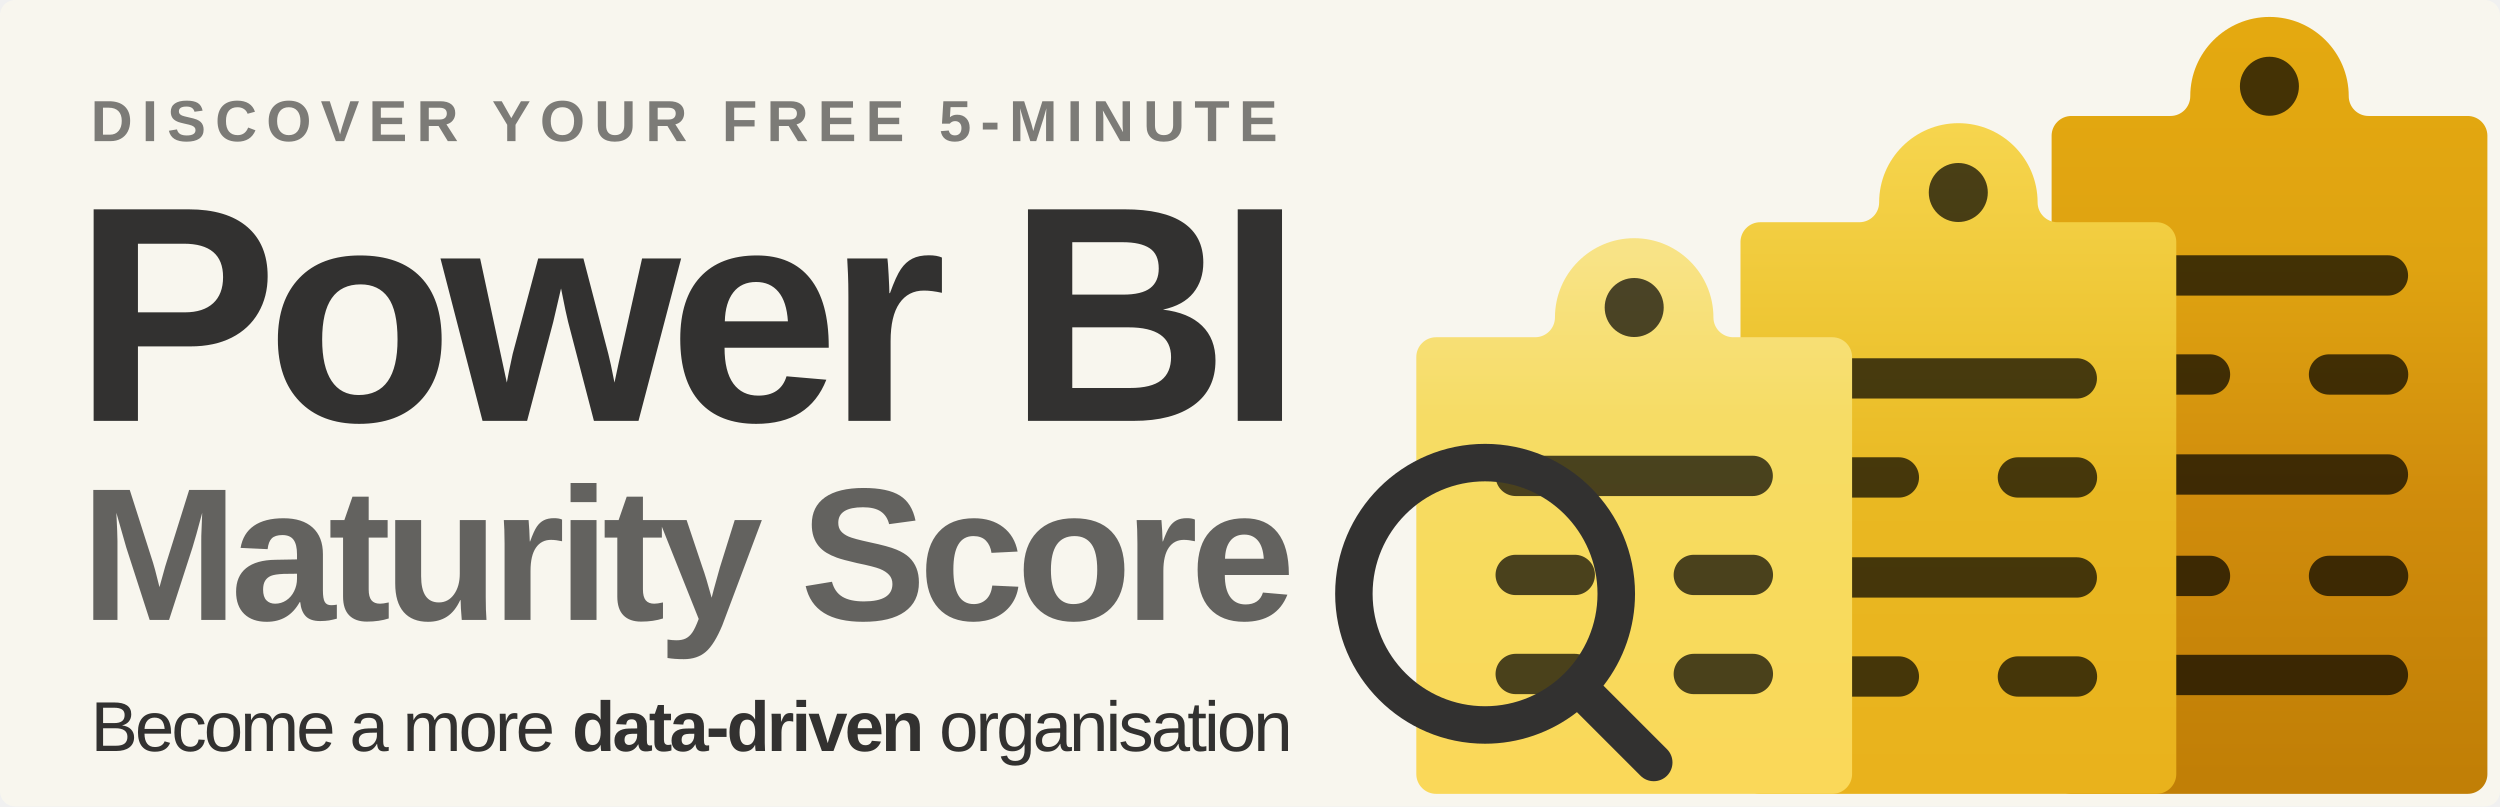
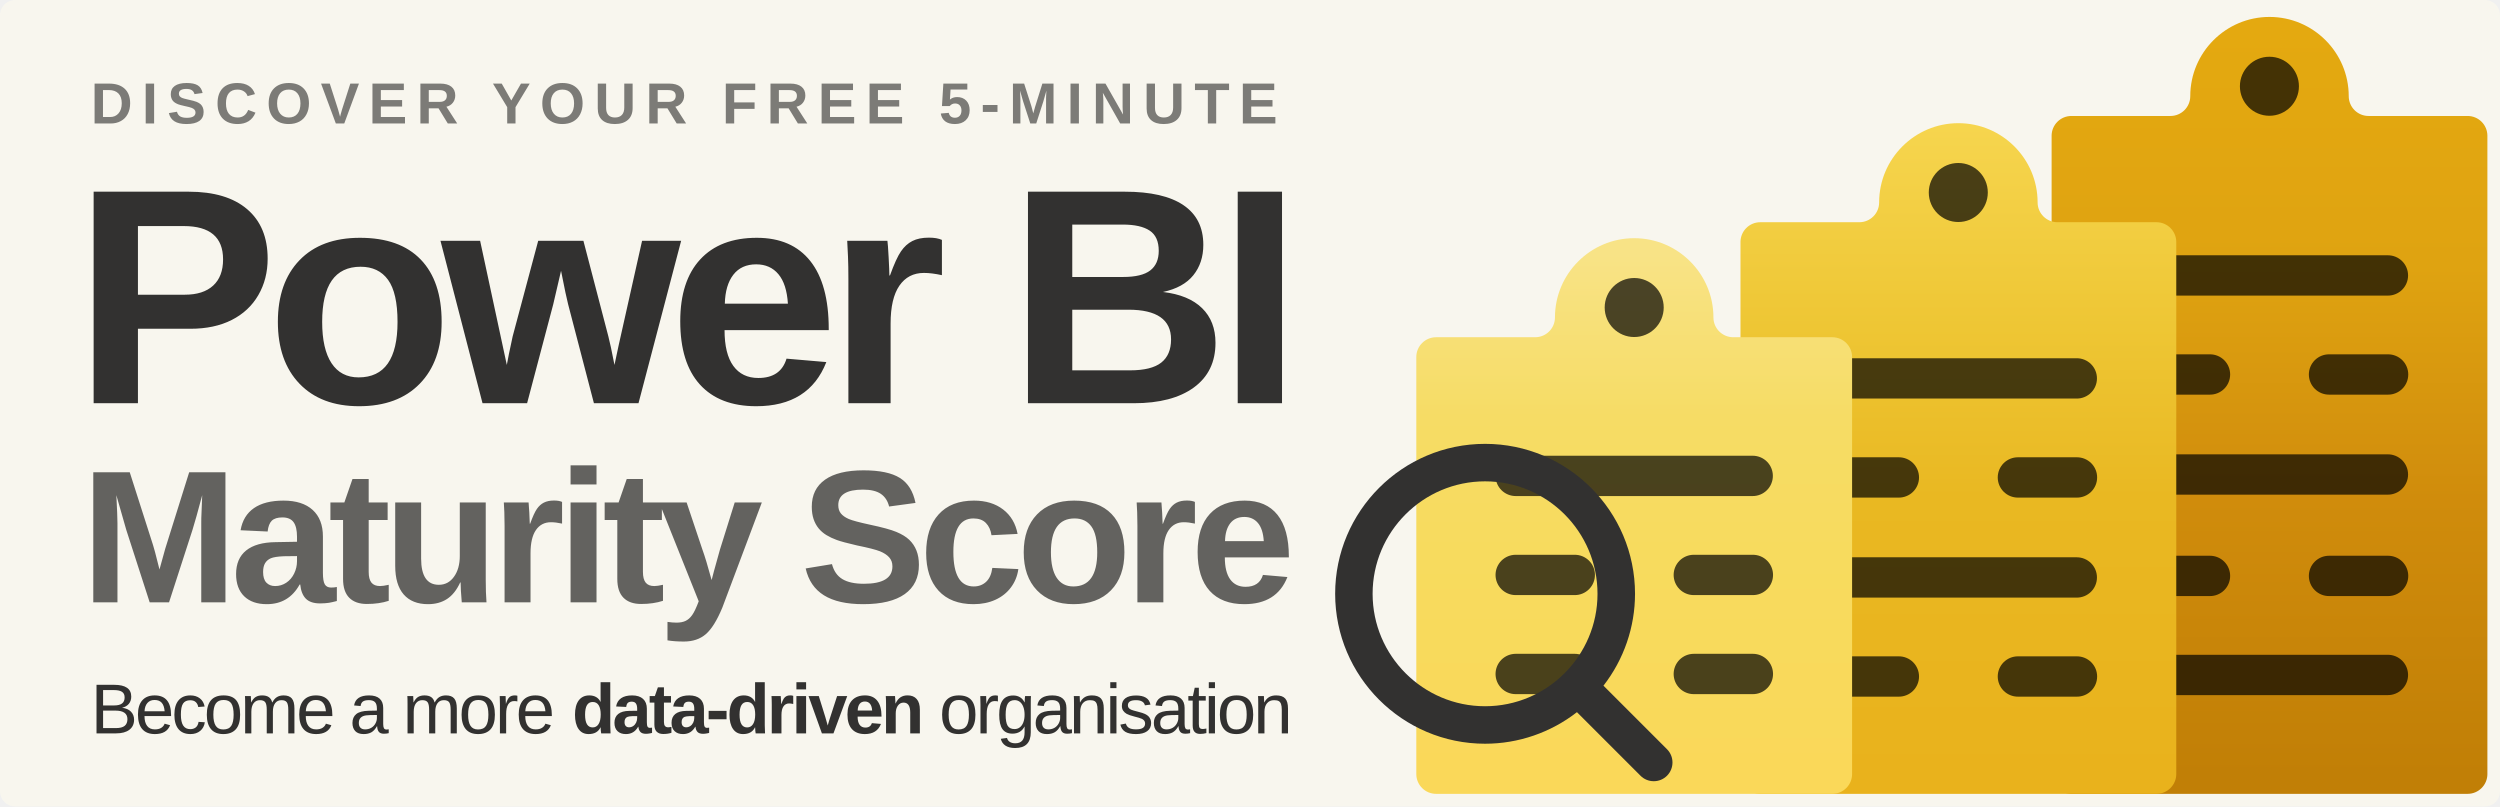
<svg xmlns="http://www.w3.org/2000/svg" width="992" height="320" viewBox="0 0 992 320">
  <style>
    /* graphics */
    @keyframes masker {
      to {
        transform: translate(160px, 60px);
      }
    }

    .line {
      fill: none;
      opacity: .7;
      stroke: #000;
      stroke-linecap: round;
      stroke-miterlimit: 10px;
      stroke-width: 16px;
+     }
+ 
+     #content {
+       transform: translateY(-7px);
    }

    #normal {
      transform: translate(-5px, -5px);
    }

    #lg {
      transform: scale(1.2);
      transform-origin: 75% 50%;
    }

    #glass,
    #mask {
      transform: translate(-150px, 170px);
      animation-name: masker;
      animation-duration: 5s;
      animation-timing-function: ease-in-out;
      animation-direction: alternate;
      animation-iteration-count: infinite;
    }
  </style>
  <defs>
    <linearGradient id="linear-gradient" x1="905.539" y1="16.048" x2="905.539" y2="312.843" gradientUnits="userSpaceOnUse">
      <stop offset="0" stop-color="#e4a910" />
      <stop offset=".32" stop-color="#dfa311" />
      <stop offset=".63" stop-color="#d08c0c" />
      <stop offset="1" stop-color="#c17f06" />
    </linearGradient>
    <linearGradient id="linear-gradient-2" x1="782.085" y1="54.837" x2="782.085" y2="313.51" gradientUnits="userSpaceOnUse">
      <stop offset="0" stop-color="#f6d54e" />
      <stop offset=".31" stop-color="#eec634" />
      <stop offset=".57" stop-color="#e9b822" />
      <stop offset="1" stop-color="#e9b21c" />
    </linearGradient>
    <linearGradient id="linear-gradient-3" x1="653.45" y1="106.062" x2="653.45" y2="312.668" gradientUnits="userSpaceOnUse">
      <stop offset="0" stop-color="#f8e386" />
      <stop offset=".31" stop-color="#f6dc65" />
      <stop offset=".57" stop-color="#f7db5e" />
      <stop offset="1" stop-color="#fad859" />
    </linearGradient>
    <g id="graphic">
      <g>
        <path d="m992,312.14c0,4.339-3.521,7.86-7.86,7.86h-157.202c-4.339,0-7.86-3.521-7.86-7.86V58.877c0-4.339,3.521-7.86,7.86-7.86h39.3c4.339,0,7.86-3.521,7.86-7.86,0-17.334,14.106-31.44,31.44-31.44s31.44,14.106,31.44,31.44c0,4.339,3.521,7.86,7.86,7.86h39.3c4.339,0,7.86,3.521,7.86,7.86v253.263Z" fill="url(#linear-gradient)" />
        <circle cx="905.504" cy="39.227" r="11.711" opacity=".7" />
        <g>
          <line x1="858.483" y1="153.594" x2="881.924" y2="153.594" class="line" />
          <line x1="929.154" y1="153.594" x2="952.595" y2="153.594" class="line" />
          <line x1="858.483" y1="114.293" x2="952.525" y2="114.293" class="line" />
        </g>
        <g>
          <line x1="858.483" y1="233.52" x2="881.924" y2="233.52" class="line" />
          <line x1="929.154" y1="233.52" x2="952.595" y2="233.52" class="line" />
          <line x1="858.483" y1="272.82" x2="952.525" y2="272.82" class="line" />
        </g>
        <line x1="858.483" y1="193.278" x2="952.525" y2="193.278" class="line" />
      </g>
      <g>
        <path d="m868.546,312.14c0,4.339-3.521,7.86-7.86,7.86h-157.202c-4.339,0-7.86-3.521-7.86-7.86V101.036c0-4.339,3.521-7.86,7.86-7.86h39.3c4.339,0,7.86-3.521,7.86-7.86,0-17.334,14.106-31.44,31.44-31.44s31.44,14.106,31.44,31.44c0,4.339,3.521,7.86,7.86,7.86h39.3c4.339,0,7.86,3.521,7.86,7.86v211.104Z" fill="url(#linear-gradient-2)" />
        <g>
          <line x1="735.029" y1="194.449" x2="758.47" y2="194.449" class="line" />
          <line x1="805.7" y1="194.449" x2="829.141" y2="194.449" class="line" />
          <line x1="735.029" y1="155.148" x2="829.071" y2="155.148" class="line" />
        </g>
        <g>
          <line x1="735.029" y1="273.434" x2="758.47" y2="273.434" class="line" />
          <line x1="805.7" y1="273.434" x2="829.141" y2="273.434" class="line" />
        </g>
        <circle cx="782.05" cy="81.386" r="11.711" opacity=".7" />
        <line x1="735.029" y1="234.134" x2="829.071" y2="234.134" class="line" />
      </g>
      <g>
        <path d="m739.911,312.14c0,4.339-3.521,7.86-7.86,7.86h-157.202c-4.339,0-7.86-3.521-7.86-7.86v-165.467c0-4.339,3.521-7.86,7.86-7.86h39.3c4.339,0,7.86-3.521,7.86-7.86,0-17.334,14.106-31.44,31.44-31.44s31.44,14.106,31.44,31.44c0,4.339,3.521,7.86,7.86,7.86h39.3c4.339,0,7.86,3.521,7.86,7.86v165.467Z" fill="url(#linear-gradient-3)" />
        <g>
          <line x1="606.429" y1="233.134" x2="629.87" y2="233.134" class="line" />
          <line x1="606.429" y1="272.434" x2="629.87" y2="272.434" class="line" />
          <line x1="677.1" y1="233.134" x2="700.541" y2="233.134" class="line" />
          <line x1="677.1" y1="272.434" x2="700.541" y2="272.434" class="line" />
          <line x1="606.429" y1="193.833" x2="700.471" y2="193.833" class="line" />
        </g>
        <circle cx="653.45" cy="127.022" r="11.711" opacity=".7" />
      </g>
    </g>
  </defs>
  <g id="pbi">
    <rect id="bg" x="0" width="992" height="320" rx="6" ry="6" fill="#f8f6ee" />
    <use href="#graphic" id="normal" />
    <g id="lg-wrapper" mask="url(#mask-circle)">
      <use href="#graphic" id="lg" />
    </g>
    <g id="content">
      <g id="strapline" opacity=".5">
        <text transform="translate(36 56)" font-family="Arial-BoldMT, Arial" font-size="23" font-weight="700">
          <tspan x="0" y="0" letter-spacing=".16em">DISCOVER YOUR FREE 5-MINUTE</tspan>
        </text>
      </g>
      <text id="footer" transform="translate(36 298)" font-size="28" letter-spacing="-.04em" opacity=".8">
        <tspan x="0" y="0" font-family="ArialMT, Arial">Become a more </tspan>
        <tspan x="191" y="0" font-family="Arial-BoldMT, Arial" font-weight="700">data-driven</tspan>
        <tspan x="330" y="0" xml:space="preserve" font-family="ArialMT, Arial"> organisation</tspan>
      </text>
      <g id="power-bi" opacity=".8">
        <text transform="translate(29 167)" font-family="Arial-BoldMT, Arial" font-size="122" font-weight="700" letter-spacing="-.04em">
          Power BI
        </text>
      </g>
      <g id="maturity-core" opacity=".6">
        <text transform="translate(32 246)" font-family="Arial-BoldMT, Arial" font-size="75" font-weight="700" letter-spacing="-.04em">Maturity Score
        </text>
      </g>
    </g>
    <path id="glass" fill="#323130" d="m806.203,139.983c-1.983,0-3.857-.773-5.255-2.181l-25.215-25.215c-10.421,8.101-23.232,12.523-36.45,12.523-32.801,0-59.494-26.693-59.494-59.494s26.693-59.494,59.494-59.494,59.494,26.693,59.494,59.494c0,13.218-4.422,26.038-12.523,36.46l25.215,25.215c2.895,2.895,2.895,7.615,0,10.521-1.408,1.398-3.272,2.172-5.265,2.172Zm-66.931-118.988c-24.601,0-44.62,20.02-44.62,44.62s20.02,44.62,44.62,44.62,44.62-20.02,44.62-44.62-20.01-44.62-44.62-44.62Z" />
    <mask id="mask-circle">
      <circle id="mask" cx="739.273" cy="65.615" r="44.62" fill="#fff" />
    </mask>
  </g>
</svg>
